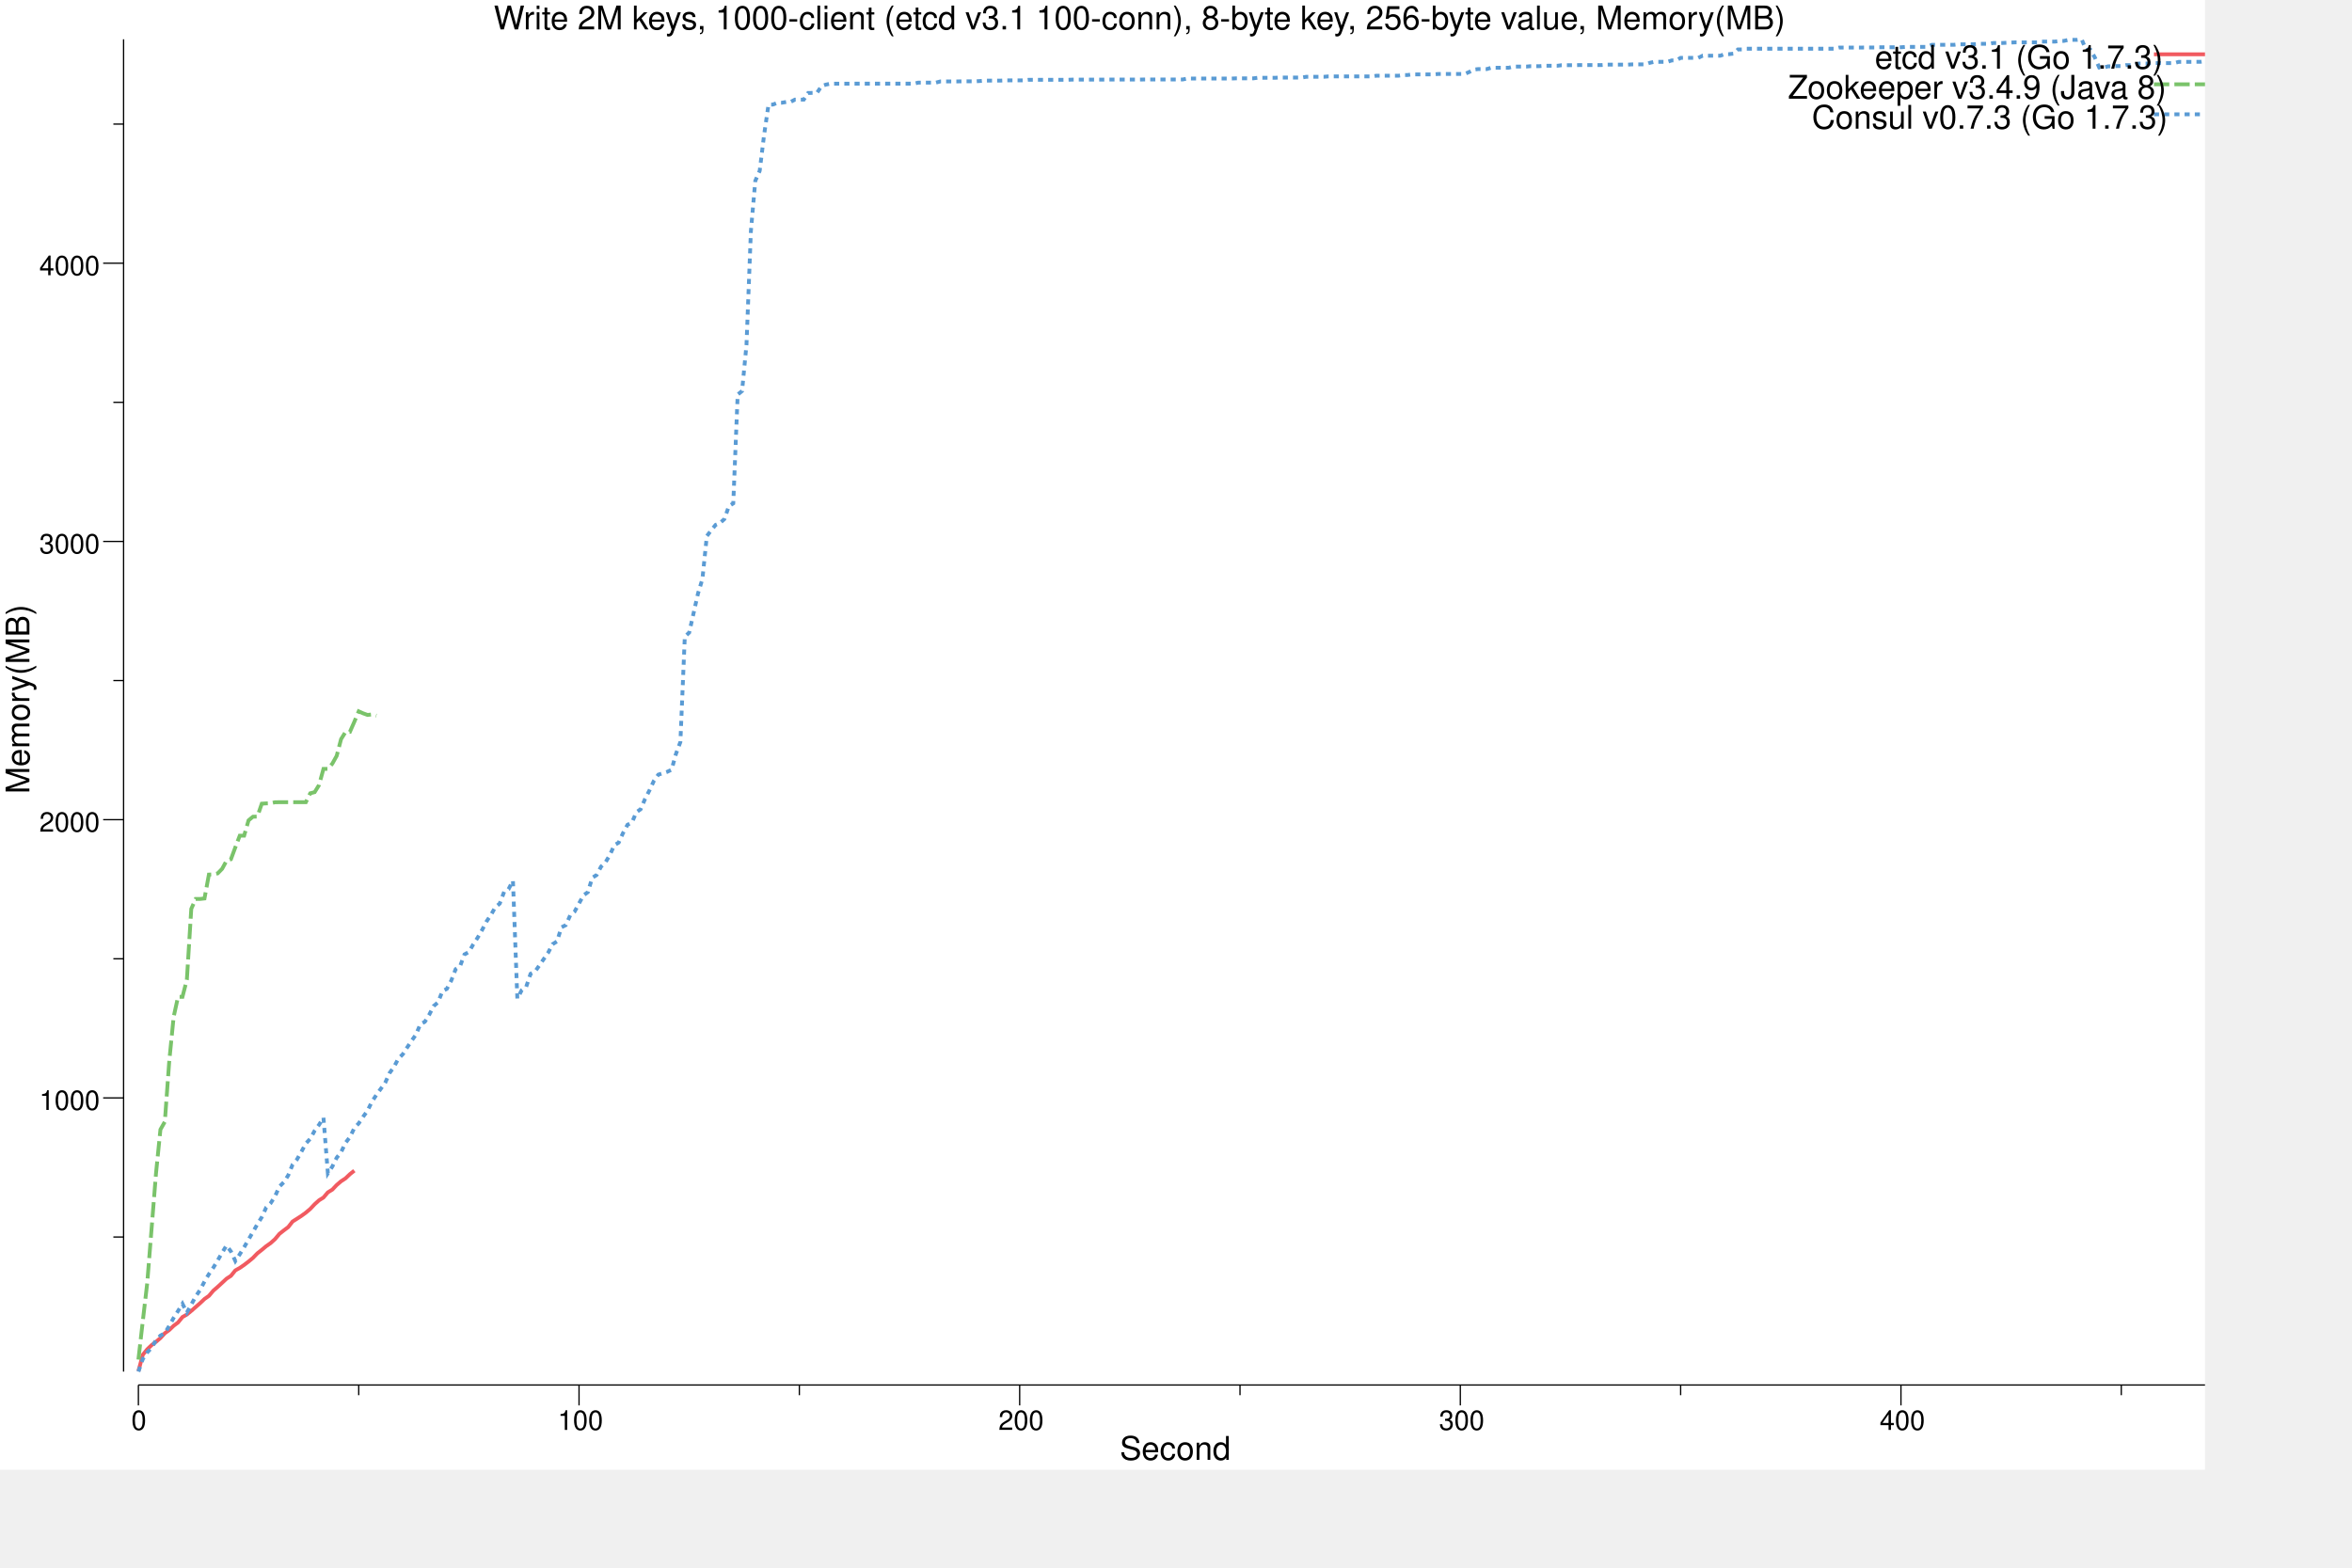
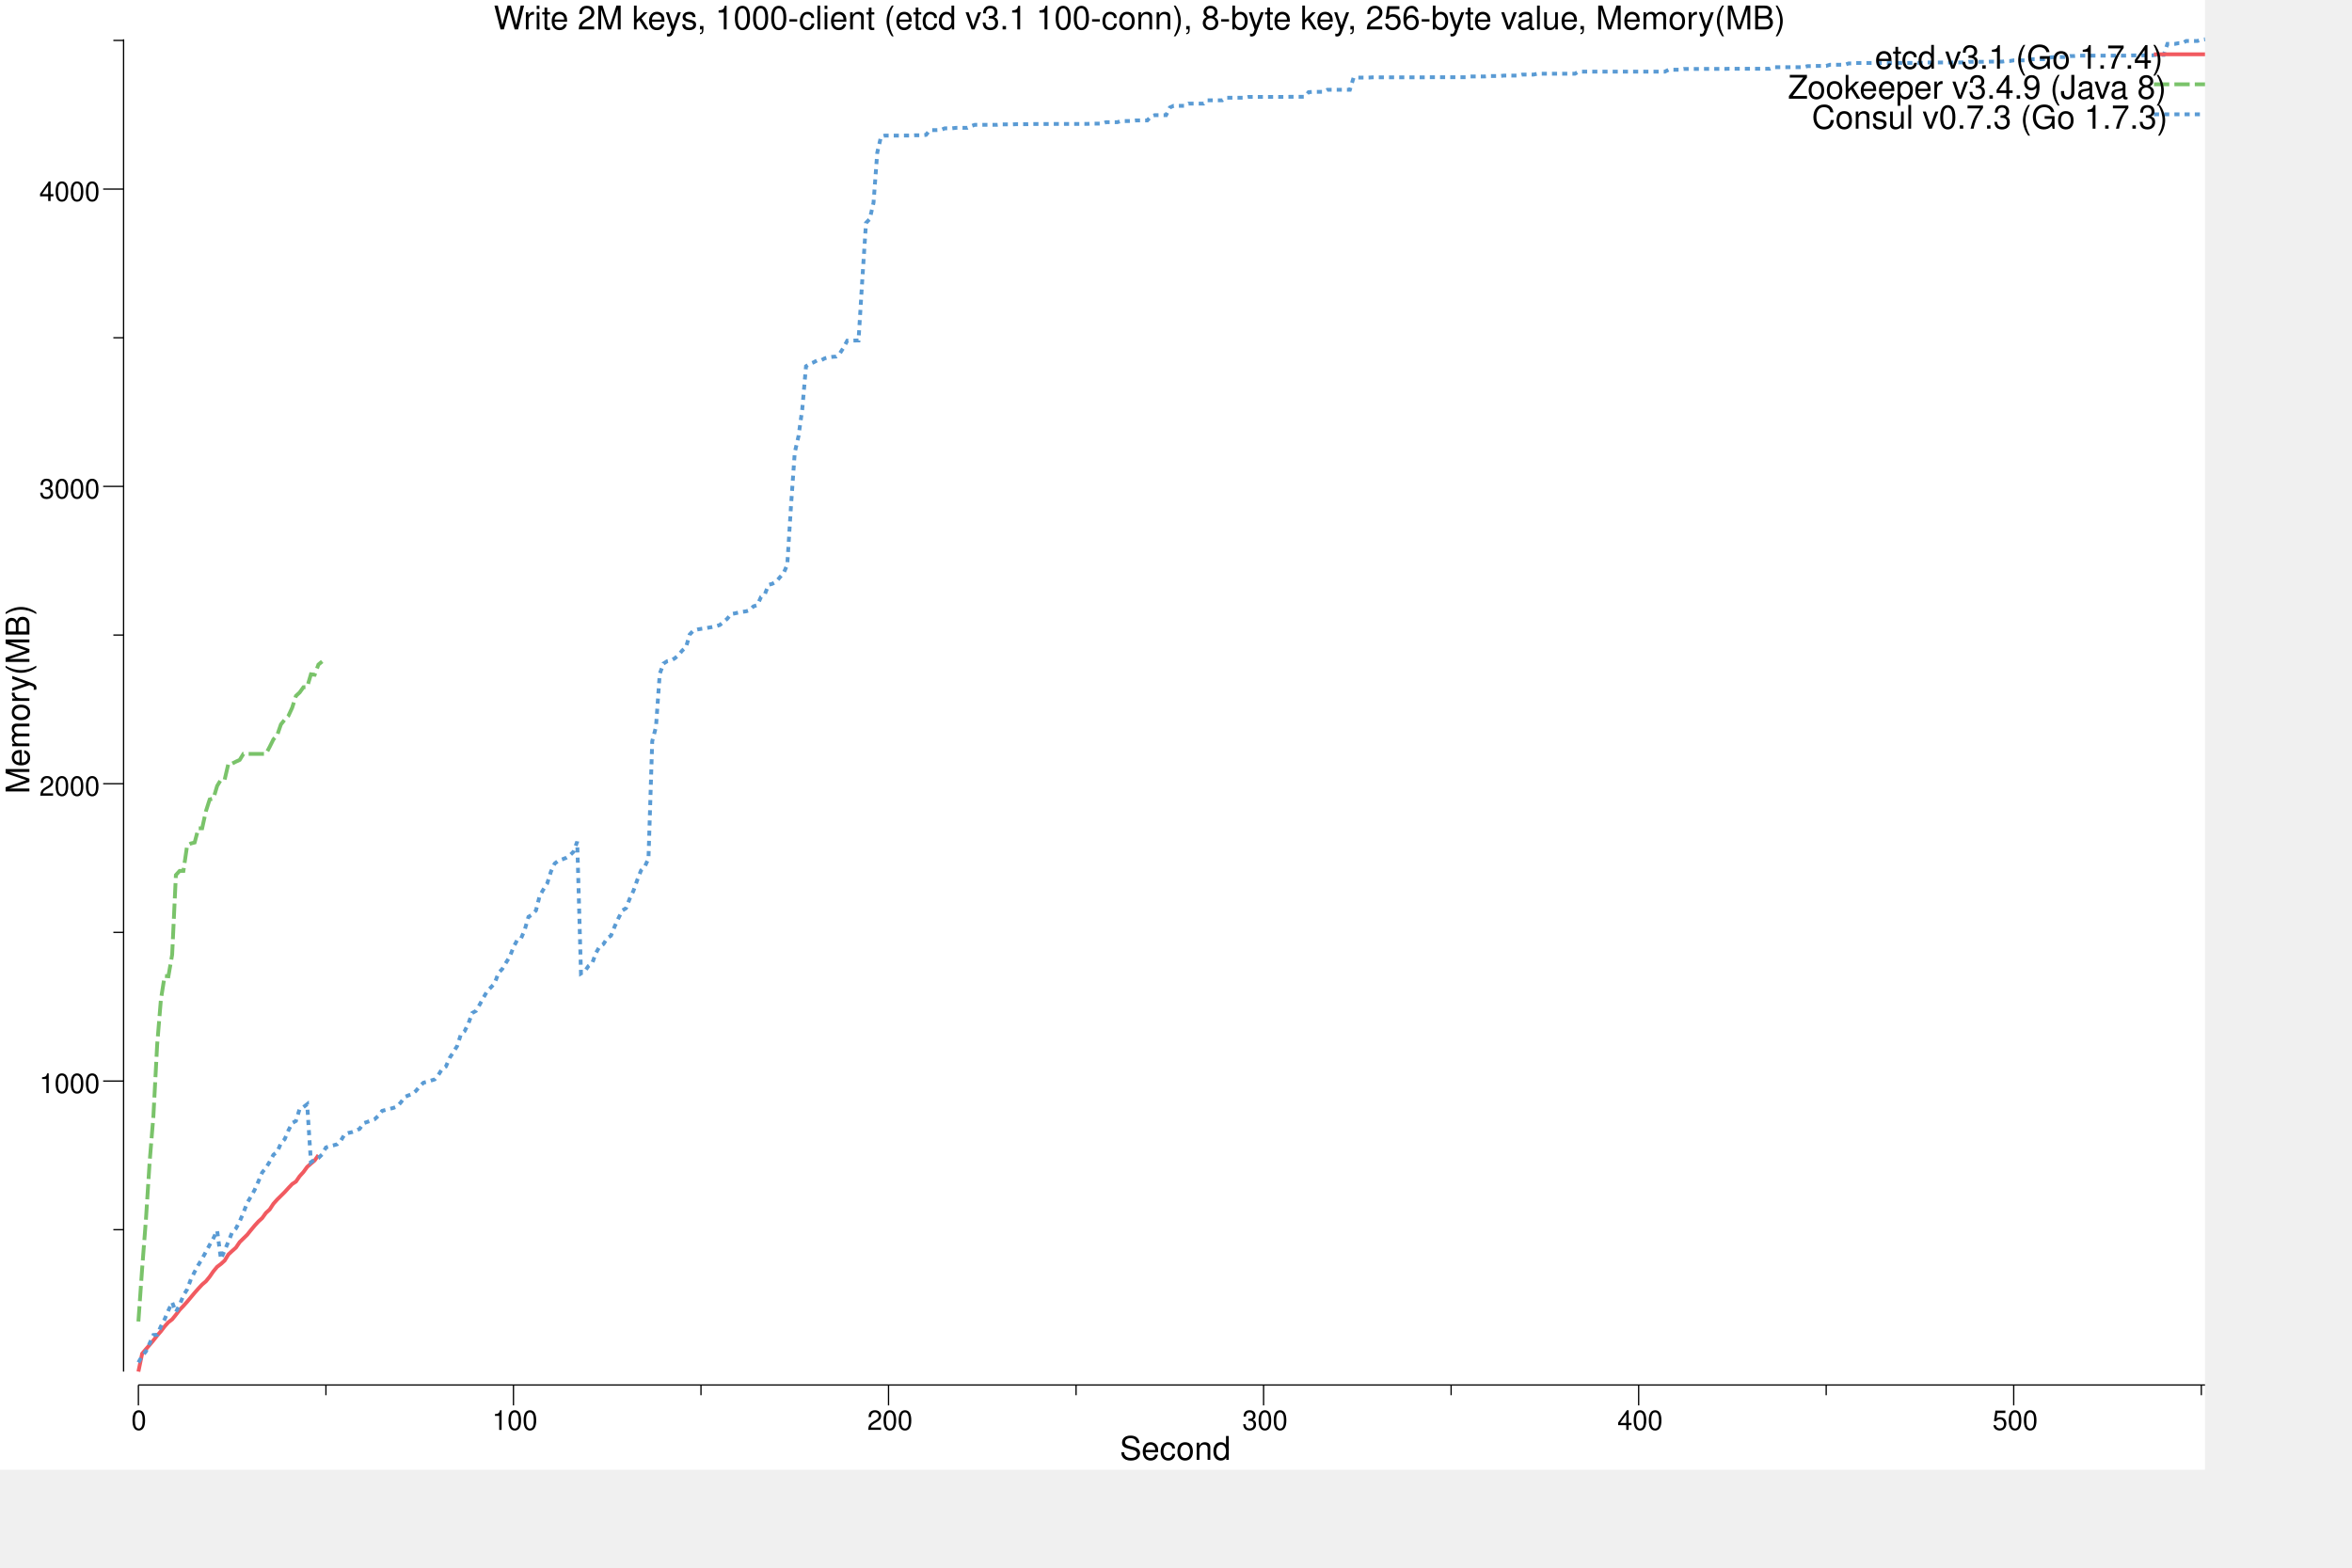
<svg xmlns="http://www.w3.org/2000/svg" width="12in" height="8in">
  <g transform="scale(1, -1) translate(0, -720)">
    <path d="M0,0L1080,0L1080,720L0,720Z" style="fill:#FFFFFF" />
    <text x="241.82" y="-705.6" transform="scale(1, -1)" style="font-family:Helvetica;font-weight:normal;font-style:normal;font-size:12pt">Write 2M keys, 1000-client (etcd v3.1 100-conn), 8-byte key, 256-byte value, Memory(MB)</text>
    <text x="548.46" y="-4.849" transform="scale(1, -1)" style="font-family:Helvetica;font-weight:normal;font-style:normal;font-size:12pt">Second</text>
    <text x="64.31" y="-19.498" transform="scale(1, -1)" style="font-family:Helvetica;font-weight:normal;font-style:normal;font-size:10pt">0</text>
-     <text x="273.18" y="-19.498" transform="scale(1, -1)" style="font-family:Helvetica;font-weight:normal;font-style:normal;font-size:10pt">100</text>
-     <text x="489.01" y="-19.498" transform="scale(1, -1)" style="font-family:Helvetica;font-weight:normal;font-style:normal;font-size:10pt">200</text>
-     <text x="704.83" y="-19.498" transform="scale(1, -1)" style="font-family:Helvetica;font-weight:normal;font-style:normal;font-size:10pt">300</text>
-     <text x="920.65" y="-19.498" transform="scale(1, -1)" style="font-family:Helvetica;font-weight:normal;font-style:normal;font-size:10pt">400</text>
+     <text x="241.06" y="-19.498" transform="scale(1, -1)" style="font-family:Helvetica;font-weight:normal;font-style:normal;font-size:10pt">100</text>
+     <text x="424.77" y="-19.498" transform="scale(1, -1)" style="font-family:Helvetica;font-weight:normal;font-style:normal;font-size:10pt">200</text>
+     <text x="608.47" y="-19.498" transform="scale(1, -1)" style="font-family:Helvetica;font-weight:normal;font-style:normal;font-size:10pt">300</text>
+     <text x="792.18" y="-19.498" transform="scale(1, -1)" style="font-family:Helvetica;font-weight:normal;font-style:normal;font-size:10pt">400</text>
+     <text x="975.88" y="-19.498" transform="scale(1, -1)" style="font-family:Helvetica;font-weight:normal;font-style:normal;font-size:10pt">500</text>
    <path d="M67.786,31.498L67.786,41.498" style="fill:none;stroke:#000000;stroke-width:0.625" />
-     <path d="M283.61,31.498L283.61,41.498" style="fill:none;stroke:#000000;stroke-width:0.625" />
-     <path d="M499.43,31.498L499.43,41.498" style="fill:none;stroke:#000000;stroke-width:0.625" />
-     <path d="M715.26,31.498L715.26,41.498" style="fill:none;stroke:#000000;stroke-width:0.625" />
-     <path d="M931.08,31.498L931.08,41.498" style="fill:none;stroke:#000000;stroke-width:0.625" />
-     <path d="M175.7,36.498L175.7,41.498" style="fill:none;stroke:#000000;stroke-width:0.625" />
-     <path d="M391.52,36.498L391.52,41.498" style="fill:none;stroke:#000000;stroke-width:0.625" />
-     <path d="M607.35,36.498L607.35,41.498" style="fill:none;stroke:#000000;stroke-width:0.625" />
-     <path d="M823.17,36.498L823.17,41.498" style="fill:none;stroke:#000000;stroke-width:0.625" />
-     <path d="M1039,36.498L1039,41.498" style="fill:none;stroke:#000000;stroke-width:0.625" />
+     <path d="M251.49,31.498L251.49,41.498" style="fill:none;stroke:#000000;stroke-width:0.625" />
+     <path d="M435.2,31.498L435.2,41.498" style="fill:none;stroke:#000000;stroke-width:0.625" />
+     <path d="M618.9,31.498L618.9,41.498" style="fill:none;stroke:#000000;stroke-width:0.625" />
+     <path d="M802.61,31.498L802.61,41.498" style="fill:none;stroke:#000000;stroke-width:0.625" />
+     <path d="M986.31,31.498L986.31,41.498" style="fill:none;stroke:#000000;stroke-width:0.625" />
+     <path d="M159.64,36.498L159.64,41.498" style="fill:none;stroke:#000000;stroke-width:0.625" />
+     <path d="M343.34,36.498L343.34,41.498" style="fill:none;stroke:#000000;stroke-width:0.625" />
+     <path d="M527.05,36.498L527.05,41.498" style="fill:none;stroke:#000000;stroke-width:0.625" />
+     <path d="M710.75,36.498L710.75,41.498" style="fill:none;stroke:#000000;stroke-width:0.625" />
+     <path d="M894.46,36.498L894.46,41.498" style="fill:none;stroke:#000000;stroke-width:0.625" />
+     <path d="M1078.2,36.498L1078.2,41.498" style="fill:none;stroke:#000000;stroke-width:0.625" />
    <path d="M67.786,41.498L1080,41.498" style="fill:none;stroke:#000000;stroke-width:0.625" />
    <g transform="rotate(90)">
      <text x="331.08" y="14.399" transform="scale(1, -1)" style="font-family:Helvetica;font-weight:normal;font-style:normal;font-size:12pt">Memory(MB)</text>
    </g>
-     <text x="19.248" y="-176.27" transform="scale(1, -1)" style="font-family:Helvetica;font-weight:normal;font-style:normal;font-size:10pt">1000</text>
-     <text x="19.248" y="-312.57" transform="scale(1, -1)" style="font-family:Helvetica;font-weight:normal;font-style:normal;font-size:10pt">2000</text>
-     <text x="19.248" y="-448.88" transform="scale(1, -1)" style="font-family:Helvetica;font-weight:normal;font-style:normal;font-size:10pt">3000</text>
-     <text x="19.248" y="-585.18" transform="scale(1, -1)" style="font-family:Helvetica;font-weight:normal;font-style:normal;font-size:10pt">4000</text>
-     <path d="M50.529,182.14L60.529,182.14" style="fill:none;stroke:#000000;stroke-width:0.625" />
-     <path d="M50.529,318.45L60.529,318.45" style="fill:none;stroke:#000000;stroke-width:0.625" />
-     <path d="M50.529,454.75L60.529,454.75" style="fill:none;stroke:#000000;stroke-width:0.625" />
-     <path d="M50.529,591.05L60.529,591.05" style="fill:none;stroke:#000000;stroke-width:0.625" />
-     <path d="M55.529,113.99L60.529,113.99" style="fill:none;stroke:#000000;stroke-width:0.625" />
-     <path d="M55.529,250.3L60.529,250.3" style="fill:none;stroke:#000000;stroke-width:0.625" />
-     <path d="M55.529,386.6L60.529,386.6" style="fill:none;stroke:#000000;stroke-width:0.625" />
-     <path d="M55.529,522.9L60.529,522.9" style="fill:none;stroke:#000000;stroke-width:0.625" />
-     <path d="M55.529,659.21L60.529,659.21" style="fill:none;stroke:#000000;stroke-width:0.625" />
+     <text x="19.248" y="-184.53" transform="scale(1, -1)" style="font-family:Helvetica;font-weight:normal;font-style:normal;font-size:10pt">1000</text>
+     <text x="19.248" y="-330.19" transform="scale(1, -1)" style="font-family:Helvetica;font-weight:normal;font-style:normal;font-size:10pt">2000</text>
+     <text x="19.248" y="-475.84" transform="scale(1, -1)" style="font-family:Helvetica;font-weight:normal;font-style:normal;font-size:10pt">3000</text>
+     <text x="19.248" y="-621.5" transform="scale(1, -1)" style="font-family:Helvetica;font-weight:normal;font-style:normal;font-size:10pt">4000</text>
+     <path d="M50.529,190.4L60.529,190.4" style="fill:none;stroke:#000000;stroke-width:0.625" />
+     <path d="M50.529,336.06L60.529,336.06" style="fill:none;stroke:#000000;stroke-width:0.625" />
+     <path d="M50.529,481.72L60.529,481.72" style="fill:none;stroke:#000000;stroke-width:0.625" />
+     <path d="M50.529,627.37L60.529,627.37" style="fill:none;stroke:#000000;stroke-width:0.625" />
+     <path d="M55.529,117.58L60.529,117.58" style="fill:none;stroke:#000000;stroke-width:0.625" />
+     <path d="M55.529,263.23L60.529,263.23" style="fill:none;stroke:#000000;stroke-width:0.625" />
+     <path d="M55.529,408.89L60.529,408.89" style="fill:none;stroke:#000000;stroke-width:0.625" />
+     <path d="M55.529,554.54L60.529,554.54" style="fill:none;stroke:#000000;stroke-width:0.625" />
+     <path d="M55.529,700.2L60.529,700.2" style="fill:none;stroke:#000000;stroke-width:0.625" />
    <path d="M60.529,48.06L60.529,700.75" style="fill:none;stroke:#000000;stroke-width:0.625" />
-     <path d="M67.786,48.303L69.944,56.297L72.102,58.971L74.26,61.034L76.419,62.661L78.577,64.501L80.735,66.863L82.893,68.436L85.052,70.512L87.21,72.134L89.368,74.788L91.526,76.024L93.685,77.804L95.843,79.691L98.001,81.594L100.16,83.637L102.32,85.155L104.48,87.707L106.63,89.567L108.79,91.563L110.95,93.579L113.11,94.975L115.27,97.643L117.43,98.843L119.58,100.32L121.74,101.98L123.9,103.77L126.06,106L128.22,107.7L130.37,109.5L132.53,111.01L134.69,112.94L136.85,115.53L139.01,117.24L141.17,118.86L143.32,121.6L145.48,122.96L147.64,124.36L149.8,125.93L151.96,127.76L154.12,130.05L156.27,131.99L158.43,133.34L160.59,135.88L162.75,137.2L164.91,139.47L167.06,141.31L169.22,142.72L171.38,144.78L173.54,146.5" style="fill:none;stroke:#F15A60;stroke-width:1.875" />
-     <path d="M67.786,53.953L69.944,72.823L72.102,91.32L74.26,118.28L76.419,145.28L78.577,166.64L80.735,170.45L82.893,200.1L85.052,221.85L87.21,231.67L89.368,231.66L91.526,240.04L93.685,274.76L95.843,279.61L98.001,279.61L100.16,279.85L102.32,291.55L104.48,291.63L106.63,292.14L108.79,294.36L110.95,298.31L113.11,299.07L115.27,304.91L117.43,310.6L119.58,310.62L121.74,318.11L123.9,319.9L126.06,319.96L128.22,326.28L130.37,326.42L132.53,326.48L134.69,326.98L136.85,327.01L139.01,327.01L141.17,327.01L143.32,327.01L145.48,327.01L147.64,327.01L149.8,327.01L151.96,331.37L154.12,331.94L156.27,335.41L158.43,343.32L160.59,343.32L162.75,345.86L164.91,349.71L167.06,357.91L169.22,361.38L171.38,361.46L173.54,366.36L175.7,371.52L177.86,370.54L180.01,369.76L182.17,369.99L184.33,369.39" style="fill:none;stroke:#7AC36A;stroke-width:1.875;stroke-dasharray:7.5,2.5" />
-     <path d="M67.786,48.06L69.944,54.216L72.102,57.439L74.26,59.776L76.419,63.437L78.577,65.701L80.735,66.914L82.893,70.482L85.052,74.4L87.21,77.757L89.368,81.298L91.526,77.002L93.685,80.897L95.843,84.869L98.001,88.074L100.16,92.168L102.32,95.814L104.48,98.967L106.63,102.57L108.79,106.29L110.95,109.86L113.11,106.91L115.27,102.24L117.43,105.53L119.58,109.01L121.74,112.78L123.9,116.5L126.06,120.26L128.22,123.73L130.37,128.45L132.53,130.53L134.69,133.88L136.85,138.73L139.01,140.83L141.17,144.22L143.32,149.51L145.48,152.04L147.64,155.82L149.8,159.8L151.96,162.12L154.12,166.09L156.27,168.98L158.43,172.48L160.59,145.2L162.75,148.49L164.91,152.84L167.06,155.56L169.22,160.12L171.38,162.93L173.54,167.34L175.7,169.67L177.86,172.92L180.01,175.88L182.17,180.29L184.33,183.59L186.49,186.59L188.65,189.52L190.81,194.35L192.96,197.33L195.12,201.38L197.28,203.52L199.44,206.88L201.6,210.13L203.75,213.18L205.91,218.3L208.07,219.41L210.23,222.9L212.39,227.13L214.55,228.97L216.7,234.47L218.86,235.55L221.02,239.62L223.18,245.23L225.34,246.68L227.5,252.44L229.65,253.62L231.81,257.39L233.97,260.67L236.13,264.42L238.29,268.57L240.44,271.77L242.6,275.56L244.76,277.33L246.92,283.1L249.08,284.41L251.24,288.58L253.39,230.8L255.55,234.95L257.71,236.52L259.87,242.93L262.03,244L264.19,247.08L266.34,250.2L268.5,253.32L270.66,257.45L272.82,258.81L274.98,265.71L277.13,266.79L279.29,271.61L281.45,273.43L283.61,277.43L285.77,281.39L287.93,282.93L290.08,289.98L292.24,291.37L294.4,295.47L296.56,297.54L298.72,301.18L300.88,305.94L303.03,307.22L305.19,311.97L307.35,315.96L309.51,317.04L311.67,322.07L313.82,323.61L315.98,328.71L318.14,332.88L320.3,337.52L322.46,340.52L324.62,341.18L326.77,341.87L328.93,342.93L331.09,350.7L333.25,356.51L335.41,408.08L337.57,410.12L339.72,419.65L341.88,429.26L344.04,436.33L346.2,457.37L348.36,460.24L350.52,462.88L352.67,463.79L354.83,465.75L356.99,472.03L359.15,473.4L361.31,526.69L363.46,528.45L365.62,551L367.78,606.71L369.94,631.39L372.1,636.35L374.26,654L376.41,668.72L378.57,668.78L380.73,669.63L382.89,669.67L385.05,670.04L387.21,670.06L389.36,671.21L391.52,671.21L393.68,671.21L395.84,674.46L398,674.48L400.15,674.48L402.31,677.75L404.47,678.54L406.63,678.97L408.79,678.99L410.95,679.01L413.1,679.01L415.26,679.01L417.42,679.02L419.58,679.02L421.74,679.02L423.9,679.02L426.05,679.02L428.21,679.02L430.37,679.02L432.53,679.02L434.69,679.02L436.84,679.02L439,679.02L441.16,679.02L443.32,679.02L445.48,679.02L447.64,679.02L449.79,679.53L451.95,679.53L454.11,679.53L456.27,679.53L458.43,679.53L460.59,680.11L462.74,680.12L464.9,680.12L467.06,680.12L469.22,680.12L471.38,680.17L473.53,680.17L475.69,680.17L477.85,680.17L480.01,680.31L482.17,680.5L484.33,680.5L486.48,680.5L488.64,680.5L490.8,680.53L492.96,680.62L495.12,680.62L497.28,680.62L499.43,680.62L501.59,680.62L503.75,680.91L505.91,680.91L508.07,680.91L510.22,680.91L512.38,680.91L514.54,680.91L516.7,680.91L518.86,680.91L521.02,680.91L523.17,680.91L525.33,681.01L527.49,681.01L529.65,681.01L531.81,681.01L533.97,681.01L536.12,681.01L538.28,681.01L540.44,681.01L542.6,681.02L544.76,681.02L546.91,681.02L549.07,681.02L551.23,681.02L553.39,681.02L555.55,681.02L557.71,681.02L559.86,681.05L562.02,681.07L564.18,681.07L566.34,681.07L568.5,681.07L570.66,681.07L572.81,681.07L574.97,681.07L577.13,681.07L579.29,681.07L581.45,681.51L583.6,681.51L585.76,681.51L587.92,681.51L590.08,681.51L592.24,681.51L594.4,681.51L596.55,681.51L598.71,681.51L600.87,681.51L603.03,681.51L605.19,681.61L607.35,681.61L609.5,681.61L611.66,681.61L613.82,681.61L615.98,681.9L618.14,681.9L620.29,681.9L622.45,681.9L624.61,681.9L626.77,682L628.93,682L631.09,682L633.24,682L635.4,682L637.56,682L639.72,682.37L641.88,682.37L644.04,682.37L646.19,682.37L648.35,682.37L650.51,682.56L652.67,682.56L654.83,682.56L656.99,682.56L659.14,682.56L661.3,682.56L663.46,682.56L665.62,682.56L667.78,682.56L669.93,682.56L672.09,682.56L674.25,682.92L676.41,682.92L678.57,682.92L680.73,682.92L682.88,682.92L685.04,682.92L687.2,683.23L689.36,683.23L691.52,683.55L693.68,683.55L695.83,683.56L697.99,683.56L700.15,683.56L702.31,683.57L704.47,683.76L706.62,683.76L708.78,683.76L710.94,683.76L713.1,683.76L715.26,683.76L717.42,683.76L719.57,684.7L721.73,685.89L723.89,686.15L726.05,686.15L728.21,686.15L730.37,686.82L732.52,686.82L734.68,686.82L736.84,686.82L739,686.82L741.16,687.39L743.31,687.39L745.47,687.39L747.63,687.39L749.79,687.59L751.95,687.59L754.11,687.59L756.26,687.78L758.42,687.78L760.58,687.78L762.74,687.78L764.9,688.06L767.06,688.06L769.21,688.06L771.37,688.06L773.53,688.13L775.69,688.13L777.85,688.13L780,688.13L782.16,688.13L784.32,688.13L786.48,688.33L788.64,688.33L790.8,688.33L792.95,688.33L795.11,688.33L797.27,688.33L799.43,688.46L801.59,688.47L803.75,688.47L805.9,688.47L808.06,689.23L810.22,689.71L812.38,689.71L814.54,689.71L816.69,689.71L818.85,690.41L821.01,690.41L823.17,691.66L825.33,691.66L827.49,691.66L829.64,691.66L831.8,691.66L833.96,692.71L836.12,692.71L838.28,692.71L840.44,692.71L842.59,692.71L844.75,693.48L846.91,693.48L849.07,693.72L851.23,695.77L853.38,695.77L855.54,696.13L857.7,696.13L859.86,696.13L862.02,696.13L864.18,696.13L866.33,696.13L868.49,696.13L870.65,696.13L872.81,696.13L874.97,696.13L877.13,696.13L879.28,696.13L881.44,696.13L883.6,696.13L885.76,696.13L887.92,696.13L890.07,696.13L892.23,696.13L894.39,696.13L896.55,696.13L898.71,696.13L900.87,696.71L903.02,696.71L905.18,696.71L907.34,696.71L909.5,696.71L911.66,696.71L913.82,696.72L915.97,696.72L918.13,696.72L920.29,696.84L922.45,696.84L924.61,696.84L926.76,696.84L928.92,696.84L931.08,696.84L933.24,697.02L935.4,697.05L937.56,697.05L939.71,697.05L941.87,697.05L944.03,697.05L946.19,698.04L948.35,698.04L950.51,698.04L952.66,698.04L954.82,698.04L956.98,698.04L959.14,698.31L961.3,698.31L963.46,698.31L965.61,698.31L967.77,698.38L969.93,698.55L972.09,698.55L974.25,698.55L976.4,698.94L978.56,698.94L980.72,698.94L982.88,699.05L985.04,699.16L987.2,699.25L989.35,699.25L991.51,699.25L993.67,699.25L995.83,699.25L997.99,699.25L1000.1,699.63L1002.3,699.63L1004.5,699.63L1006.6,699.63L1008.8,699.97L1010.9,699.97L1013.1,700.47L1015.3,700.47L1017.4,700.47L1019.6,700.75L1021.7,695.6L1023.9,695.6L1026,691.93L1028.2,686.9L1030.4,686.9L1032.5,687.5L1034.7,687.5L1036.8,687.63L1039,687.63L1041.2,688.1L1043.3,688.1L1045.5,688.1L1047.6,688.88L1049.8,688.88L1051.9,688.88L1054.1,689.08L1056.3,689.08L1058.4,689.08L1060.6,689.08L1062.7,689.08L1064.9,689.08L1067.1,689.69L1069.2,689.69L1071.4,689.69L1073.5,689.69L1075.7,689.73L1077.8,689.73L1080,690.05" style="fill:none;stroke:#5A9BD4;stroke-width:1.875;stroke-dasharray:2.5,2.5" />
+     <path d="M67.786,48.06L69.623,56.877L71.46,59.03L73.297,61.163L75.134,63.341L76.971,65.692L78.808,67.804L80.645,70.21L82.482,72.252L84.319,73.653L86.156,75.913L87.993,78.325L89.83,80.236L91.667,82.288L93.504,84.479L95.341,86.678L97.178,88.748L99.015,90.721L100.85,92.283L102.69,94.54L104.53,97.199L106.36,99.398L108.2,100.79L110.04,102.45L111.87,105.45L113.71,107.16L115.55,108.78L117.39,111.5L119.22,113.29L121.06,115.08L122.9,117.38L124.73,119.57L126.57,121.59L128.41,123.26L130.25,125.81L132.08,127.48L133.92,130.29L135.76,132.34L137.59,134.15L139.43,135.98L141.27,138L143.1,139.93L144.94,141.14L146.78,143.79L148.62,145.82L150.45,148.34L152.29,149.95L154.13,151.51L155.96,154.1" style="fill:none;stroke:#F15A60;stroke-width:1.875" />
+     <path d="M67.786,72.602L69.623,98.555L71.46,122.27L73.297,150.82L75.134,173.19L76.971,208.11L78.808,230.34L80.645,241.89L82.482,241.73L84.319,252.29L86.156,291.33L87.993,293.35L89.83,293.35L91.667,305.83L93.504,306.8L95.341,307.26L97.178,314.23L99.015,314.23L100.85,322.58L102.69,328.34L104.53,328.81L106.36,334.98L108.2,338.01L110.04,338.08L111.87,345.92L113.71,345.94L115.55,346.88L117.39,347.72L119.22,350.66L121.06,350.66L122.9,350.66L124.73,350.66L126.57,350.66L128.41,350.66L130.25,350.66L132.08,354.11L133.92,357.79L135.76,359.81L137.59,365.11L139.43,367.43L141.27,369.32L143.1,373.26L144.94,379.06L146.78,380.77L148.62,383.33L150.45,383.42L152.29,389.67L154.13,389.45L155.96,394.43L157.8,395.94" style="fill:none;stroke:#7AC36A;stroke-width:1.875;stroke-dasharray:7.5,2.5" />
+     <path d="M67.786,52.546L69.623,55.698L71.46,57.911L73.297,61.89L75.134,65.989L76.971,66.1L78.808,70.213L80.645,73.709L82.482,78.042L84.319,82.005L86.156,77.264L87.993,80.77L89.83,85.382L91.667,88.353L93.504,93.342L95.341,96.967L97.178,100.36L99.015,103.41L100.85,106.72L102.69,110.14L104.53,113.39L106.36,117.15L108.2,103.21L110.04,107.43L111.87,111.75L113.71,116.3L115.55,118.15L117.39,121.64L119.22,125.86L121.06,130.73L122.9,133.78L124.73,137.11L126.57,141.26L128.41,145.63L130.25,147.85L132.08,150.87L133.92,154.29L135.76,155.64L137.59,159.91L139.43,161.9L141.27,166.22L143.1,169.83L144.94,170.84L146.78,176.82L148.62,177.63L150.45,179.06L152.29,150.63L154.13,152.03L155.96,152.69L157.8,154.49L159.64,157.86L161.48,158.46L163.31,158.9L165.15,159.43L166.99,161.29L168.82,164.33L170.66,164.98L172.5,165.41L174.33,166.07L176.17,166.99L178.01,169.73L179.85,170.36L181.68,170.99L183.52,171.72L185.36,173.43L187.19,175.8L189.03,176.31L190.87,176.77L192.71,177.26L194.54,177.95L196.38,179.99L198.22,182.63L200.05,183.38L201.89,184L203.73,185.58L205.56,187.79L207.4,189.59L209.24,190.04L211.08,190.64L212.91,191.21L214.75,193.43L216.59,196.41L218.42,197.54L220.26,201.79L222.1,204.62L223.93,207.59L225.77,213.37L227.61,214.9L229.45,218.69L231.28,223.74L233.12,224.75L234.96,227.88L236.79,231.24L238.63,234.48L240.47,236.33L242.31,238.33L244.14,243.38L245.98,245.26L247.82,248.37L249.65,251.26L251.49,255.96L253.33,259.5L255.16,260.17L257,264.47L258.84,270.84L260.68,271.96L262.51,273.97L264.35,281.19L266.19,284.32L268.02,287.19L269.86,293.05L271.7,296.97L273.54,298.38L275.37,299L277.21,299.72L279.05,300.89L280.88,302.72L282.72,307.7L284.56,243.09L286.39,244.17L288.23,246.76L290.07,248.15L291.91,253.2L293.74,256.38L295.58,257.5L297.42,260.43L299.25,261.61L301.09,266.21L302.93,270.21L304.77,273.93L306.6,275.06L308.44,279.78L310.28,283.65L312.11,288.84L313.95,293.53L315.79,295.42L317.62,299.42L319.46,356.89L321.3,363.9L323.14,389.9L324.97,394.94L326.81,396.09L328.65,396.48L330.48,397.47L332.32,399.09L334.16,401.31L335.99,402.92L337.83,409.2L339.67,411.12L341.51,411.61L343.34,411.93L345.18,412.16L347.02,412.51L348.85,412.83L350.69,413.22L352.53,413.8L354.37,415.29L356.2,416.88L358.04,419.17L359.88,419.5L361.71,419.9L363.55,420.28L365.39,420.5L367.22,421.09L369.06,422.95L370.9,423.54L372.74,427.54L374.57,428.77L376.41,433.47L378.25,434.01L380.08,434.91L381.92,437.13L383.76,439.16L385.6,443.3L387.43,472.21L389.27,498.31L391.11,506.3L392.94,519.52L394.78,540.57L396.62,541.74L398.45,542.46L400.29,543.47L402.13,543.47L403.97,544.46L405.8,544.96L407.64,545.19L409.48,545.31L411.31,546.81L413.15,549.65L414.99,553.12L416.83,553.12L418.66,553.18L420.5,553.21L422.34,582.78L424.17,610.81L426.01,612.72L427.85,620.68L429.68,645.23L431.52,653.08L433.36,653.58L435.2,653.58L437.03,653.58L438.87,653.58L440.71,653.58L442.54,653.6L444.38,653.6L446.22,653.61L448.05,653.72L449.89,653.72L451.73,653.72L453.57,653.92L455.4,656.26L457.24,656.26L459.08,656.26L460.91,656.36L462.75,657.13L464.59,657.14L466.43,657.16L468.26,657.38L470.1,657.38L471.94,657.38L473.77,657.38L475.61,658.21L477.45,658.84L479.28,658.84L481.12,658.84L482.96,658.85L484.8,658.85L486.63,658.85L488.47,658.85L490.31,659.06L492.14,659.06L493.98,659.06L495.82,659.06L497.66,659.16L499.49,659.16L501.33,659.16L503.17,659.16L505,659.26L506.84,659.26L508.68,659.26L510.51,659.26L512.35,659.26L514.19,659.27L516.03,659.27L517.86,659.27L519.7,659.27L521.54,659.27L523.37,659.27L525.21,659.27L527.05,659.27L528.89,659.27L530.72,659.3L532.56,659.3L534.4,659.44L536.23,659.44L538.07,659.44L539.91,659.44L541.74,660.14L543.58,660.14L545.42,660.14L547.26,660.14L549.09,660.71L550.93,660.71L552.77,660.71L554.6,660.76L556.44,661.01L558.28,661.01L560.11,661.01L561.95,661.01L563.79,663L565.63,663.58L567.46,663.58L569.3,663.58L571.14,663.58L572.97,667.33L574.81,668.15L576.65,668.15L578.49,668.15L580.32,668.15L582.16,669.23L584,669.23L585.83,669.23L587.67,669.23L589.51,669.23L591.34,670.87L593.18,670.87L595.02,670.87L596.86,670.87L598.69,670.87L600.53,672.11L602.37,672.11L604.2,672.11L606.04,672.11L607.88,672.11L609.72,672.11L611.55,672.52L613.39,672.52L615.23,672.52L617.06,672.52L618.9,672.52L620.74,672.52L622.57,672.53L624.41,672.53L626.25,672.53L628.09,672.53L629.92,672.53L631.76,672.58L633.6,672.58L635.43,672.58L637.27,672.59L639.11,672.6L640.95,674.86L642.78,674.99L644.62,675L646.46,675L648.29,675L650.13,676.02L651.97,676.02L653.8,676.02L655.64,676.02L657.48,676.02L659.32,676.02L661.15,676.02L662.99,681.98L664.83,681.98L666.66,681.98L668.5,681.98L670.34,681.98L672.17,682.11L674.01,682.11L675.85,682.11L677.69,682.11L679.52,682.11L681.36,682.11L683.2,682.11L685.03,682.11L686.87,682.11L688.71,682.11L690.55,682.11L692.38,682.11L694.22,682.11L696.06,682.11L697.89,682.11L699.73,682.17L701.57,682.17L703.4,682.17L705.24,682.17L707.08,682.17L708.92,682.17L710.75,682.17L712.59,682.17L714.43,682.17L716.26,682.17L718.1,682.17L719.94,682.55L721.78,682.55L723.61,682.55L725.45,682.55L727.29,682.55L729.12,682.75L730.96,682.75L732.8,682.75L734.63,682.75L736.47,682.96L738.31,682.96L740.15,682.96L741.98,682.96L743.82,682.96L745.66,683.47L747.49,683.47L749.33,683.47L751.17,683.47L753.01,683.88L754.84,683.88L756.68,683.88L758.52,683.88L760.35,683.88L762.19,683.88L764.03,683.88L765.86,683.88L767.7,683.88L769.54,683.88L771.38,683.88L773.21,684.9L775.05,684.9L776.89,684.9L778.72,684.9L780.56,684.9L782.4,684.9L784.24,684.9L786.07,684.9L787.91,684.9L789.75,684.9L791.58,684.9L793.42,684.9L795.26,684.9L797.09,684.9L798.93,684.9L800.77,684.9L802.61,684.9L804.44,684.9L806.28,684.9L808.12,684.9L809.95,684.9L811.79,684.9L813.63,684.9L815.46,684.9L817.3,685.84L819.14,685.84L820.98,685.84L822.81,685.84L824.65,686.23L826.49,686.23L828.32,686.23L830.16,686.23L832,686.23L833.84,686.23L835.67,686.25L837.51,686.25L839.35,686.25L841.18,686.25L843.02,686.25L844.86,686.25L846.69,686.32L848.53,686.32L850.37,686.32L852.21,686.32L854.04,686.32L855.88,686.32L857.72,686.32L859.55,686.32L861.39,686.32L863.23,686.33L865.07,686.33L866.9,686.33L868.74,687.08L870.58,687.08L872.41,687.08L874.25,687.08L876.09,687.08L877.92,687.08L879.76,687.08L881.6,687.08L883.44,687.09L885.27,687.59L887.11,687.61L888.95,687.71L890.78,687.71L892.62,687.71L894.46,687.71L896.3,688.28L898.13,688.28L899.97,688.28L901.81,688.28L903.64,688.28L905.48,688.93L907.32,688.93L909.15,689.15L910.99,689.15L912.83,689.15L914.67,689.15L916.5,689.15L918.34,689.15L920.18,689.15L922.01,689.15L923.85,689.15L925.69,689.15L927.52,689.15L929.36,689.15L931.2,689.18L933.04,689.18L934.87,689.18L936.71,689.18L938.55,689.19L940.38,689.19L942.22,689.19L944.06,689.39L945.9,689.39L947.73,689.39L949.57,689.39L951.41,689.39L953.24,689.39L955.08,689.39L956.92,689.39L958.75,689.41L960.59,689.41L962.43,689.41L964.27,689.73L966.1,689.73L967.94,689.73L969.78,689.73L971.61,689.73L973.45,689.73L975.29,689.83L977.13,689.83L978.96,689.83L980.8,689.83L982.64,690.12L984.47,690.12L986.31,690.43L988.15,690.43L989.98,690.43L991.82,690.43L993.66,690.69L995.5,691L997.33,691L999.17,691L1001,691L1002.8,691.31L1004.7,691.95L1006.5,692.05L1008.4,692.05L1010.2,692.05L1012,692.05L1013.9,692.54L1015.7,692.54L1017.5,692.75L1019.4,692.75L1021.2,692.75L1023.1,692.75L1024.9,692.75L1026.7,692.75L1028.6,692.75L1030.4,692.75L1032.2,692.75L1034.1,692.75L1035.9,692.75L1037.7,692.75L1039.6,692.75L1041.4,692.75L1043.3,692.79L1045.1,692.87L1046.9,692.87L1048.8,692.87L1050.6,692.89L1052.4,692.89L1054.3,692.89L1056.1,693.13L1058,693.13L1059.8,693.13L1061.6,698.51L1063.5,698.51L1065.3,698.51L1067.1,698.86L1069,698.86L1070.8,699.93L1072.7,699.93L1074.5,699.93L1076.3,699.93L1078.2,700.52L1080,700.75" style="fill:none;stroke:#5A9BD4;stroke-width:1.875;stroke-dasharray:2.5,2.5" />
    <path d="M1055,693.4L1080,693.4" style="fill:none;stroke:#F15A60;stroke-width:1.875" />
-     <text x="918.26" y="-686.35" transform="scale(1, -1)" style="font-family:Helvetica;font-weight:normal;font-style:normal;font-size:12pt">etcd v3.1 (Go 1.7.3)</text>
+     <text x="918.26" y="-686.35" transform="scale(1, -1)" style="font-family:Helvetica;font-weight:normal;font-style:normal;font-size:12pt">etcd v3.1 (Go 1.7.4)</text>
    <path d="M1055,678.7L1080,678.7" style="fill:none;stroke:#7AC36A;stroke-width:1.875;stroke-dasharray:7.5,2.5" />
    <text x="875.74" y="-671.65" transform="scale(1, -1)" style="font-family:Helvetica;font-weight:normal;font-style:normal;font-size:12pt">Zookeeper v3.4.9 (Java 8)</text>
    <path d="M1055,664L1080,664" style="fill:none;stroke:#5A9BD4;stroke-width:1.875;stroke-dasharray:2.5,2.5" />
    <text x="887.41" y="-656.95" transform="scale(1, -1)" style="font-family:Helvetica;font-weight:normal;font-style:normal;font-size:12pt">Consul v0.7.3 (Go 1.7.3)</text>
  </g>
</svg>
